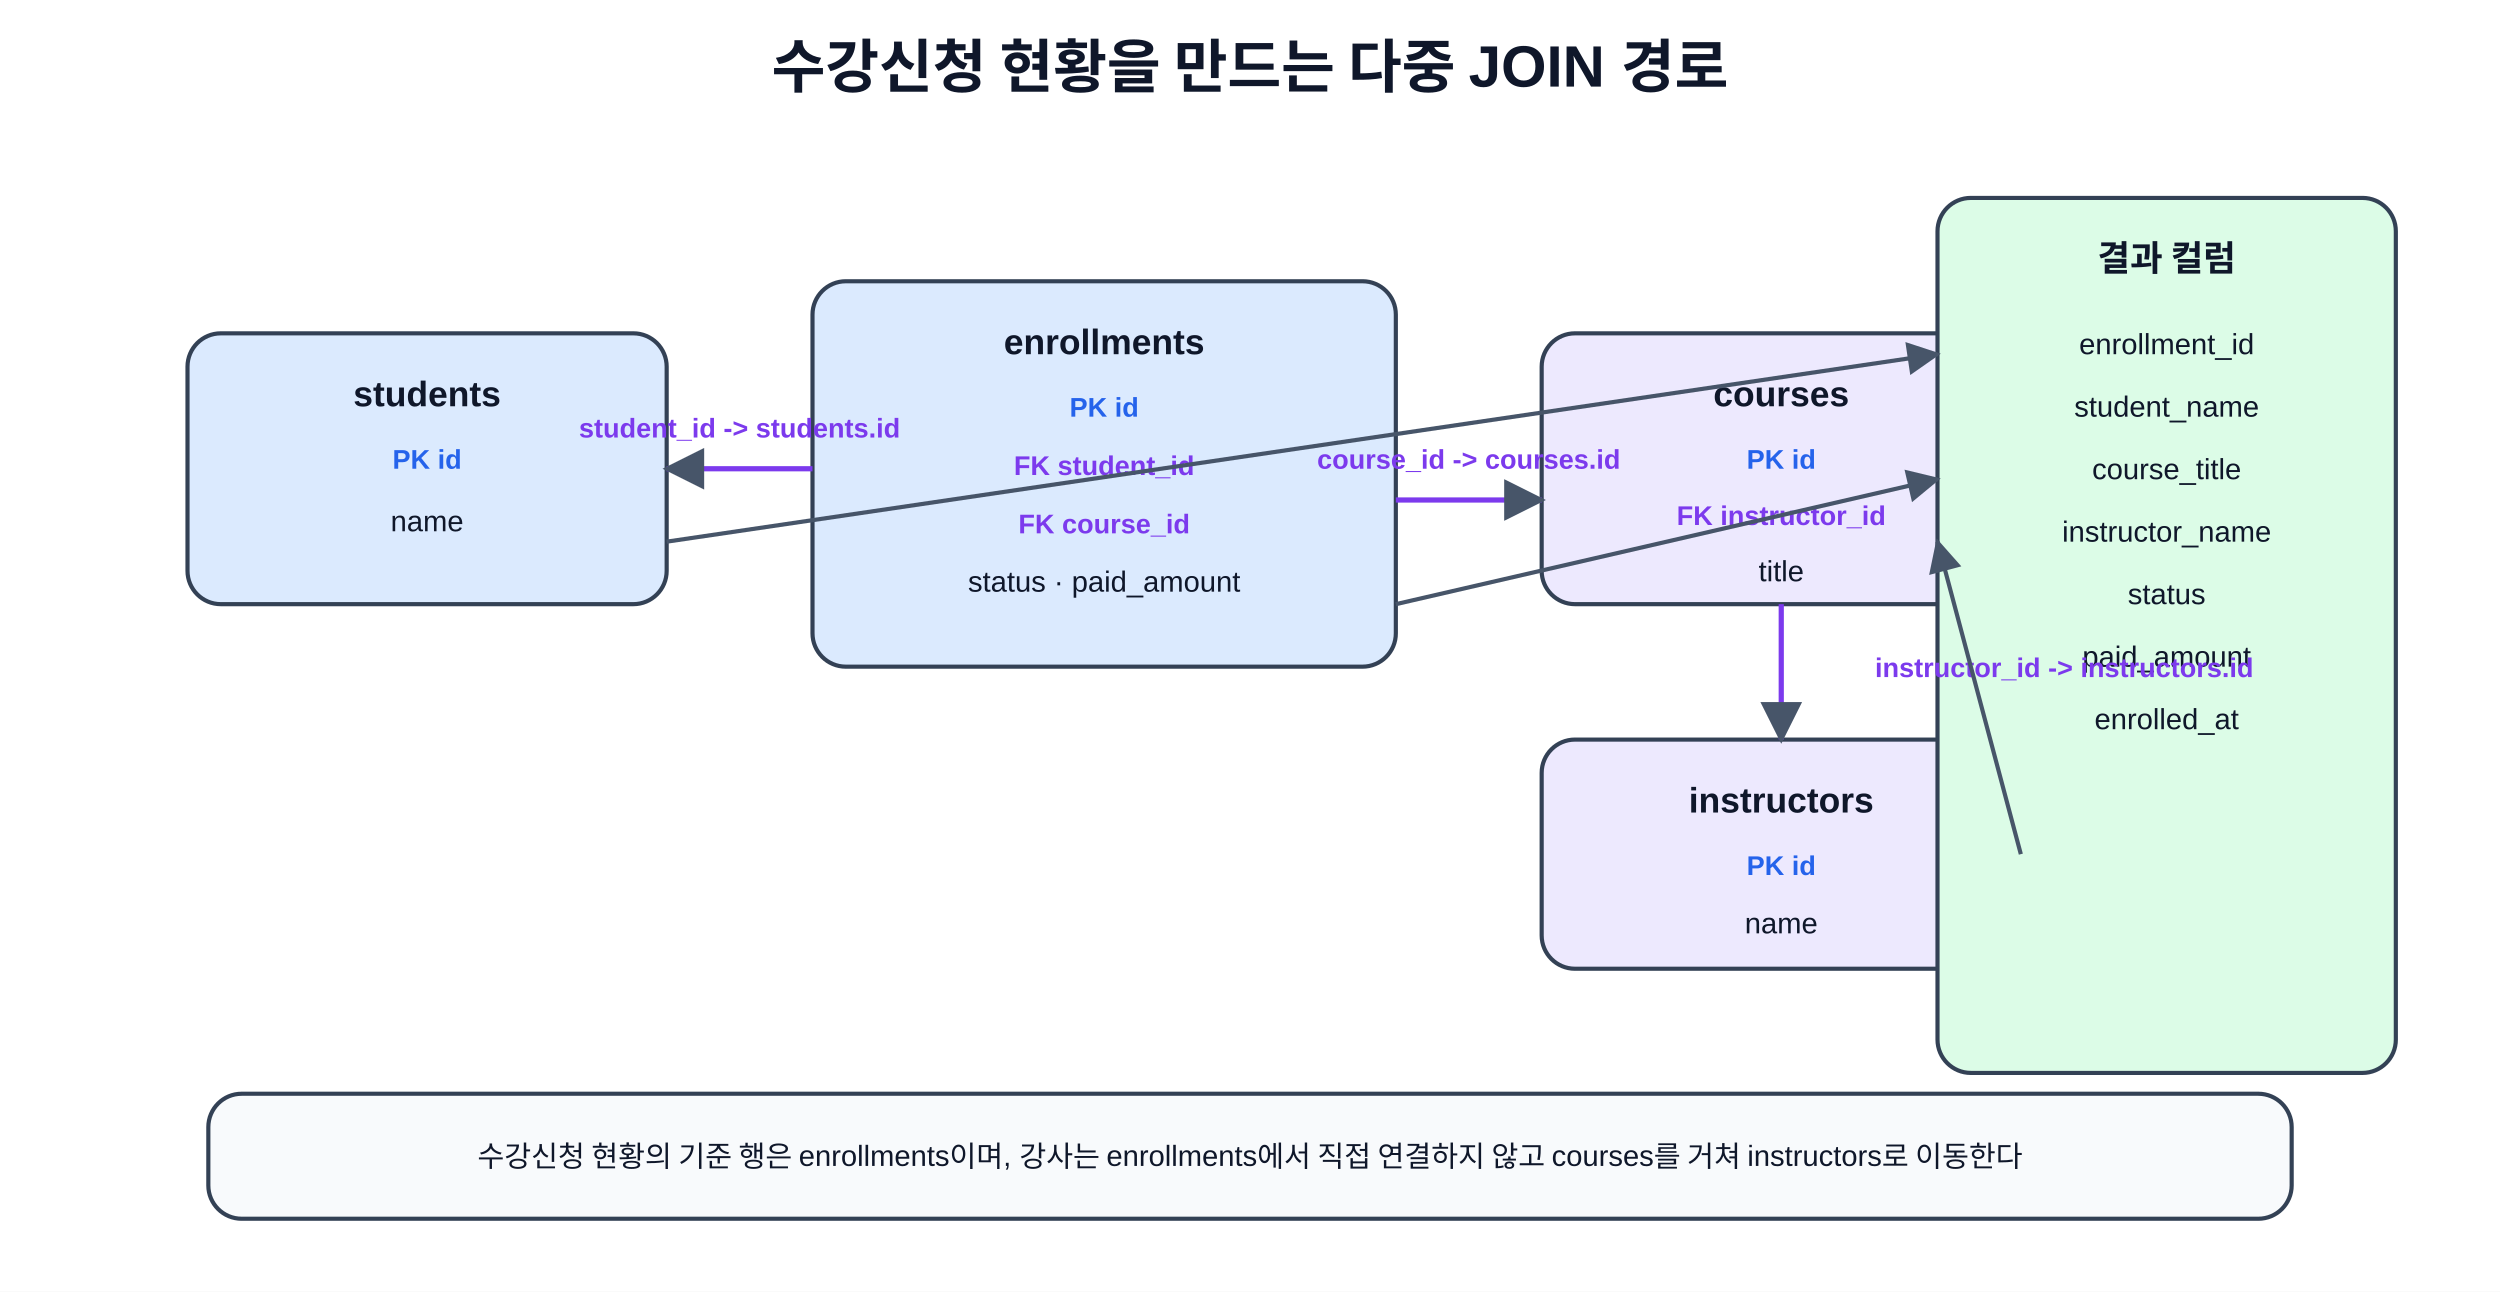
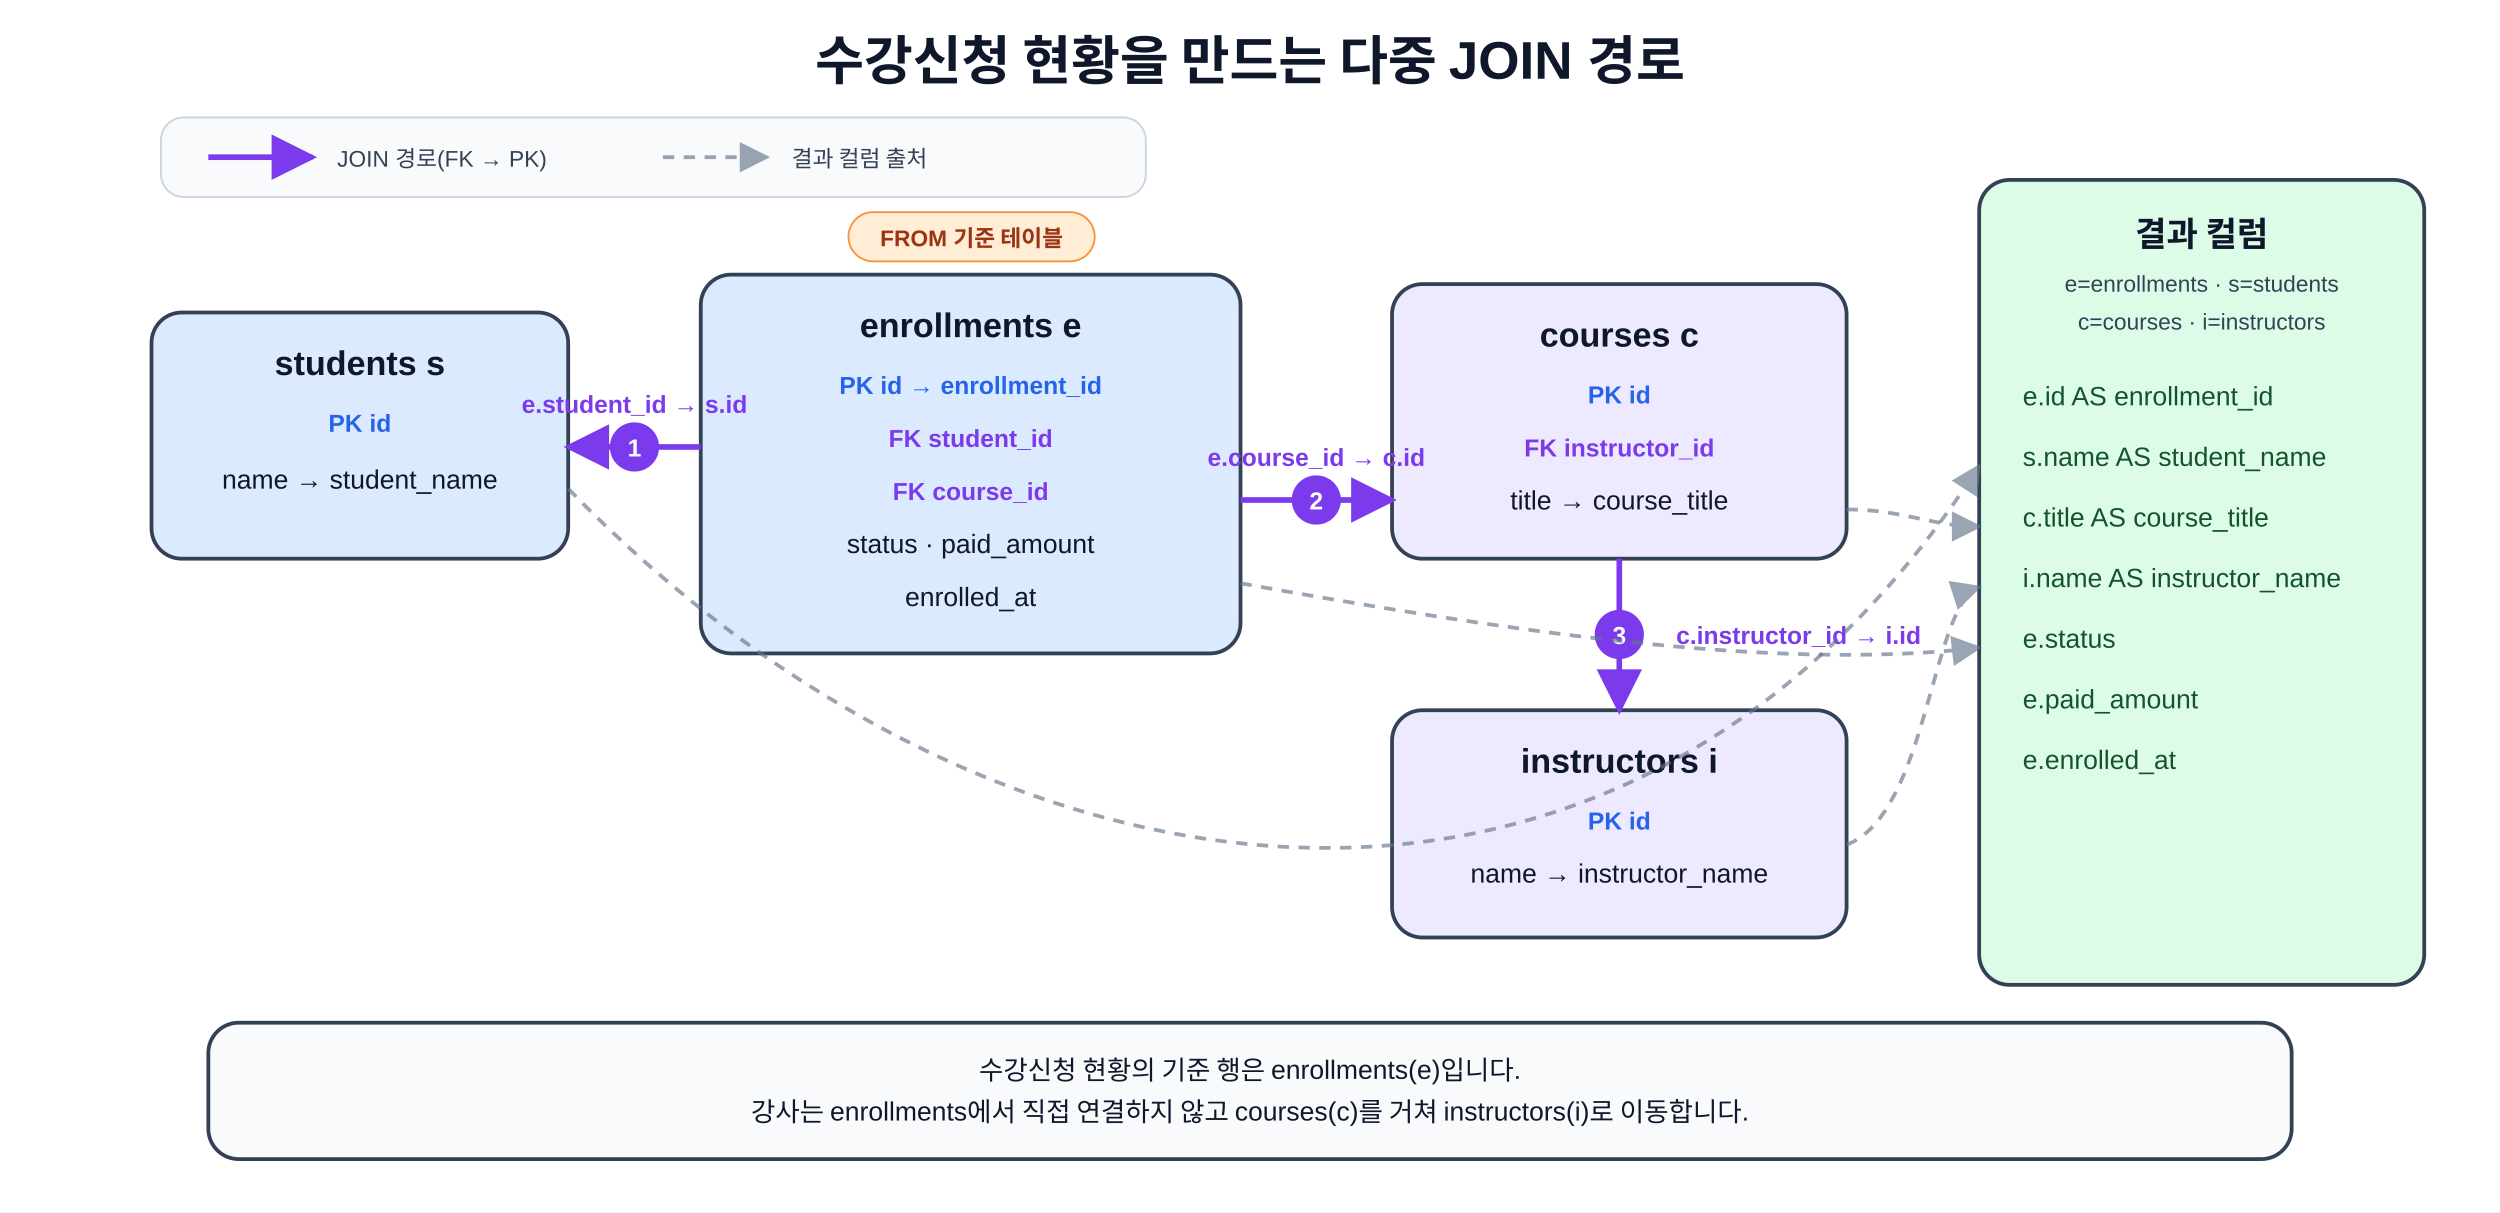
- <svg xmlns="http://www.w3.org/2000/svg" role="img" aria-labelledby="title desc" width="100%" viewBox="0 0 1200 620">
+ <svg xmlns="http://www.w3.org/2000/svg" role="img" aria-labelledby="title desc" width="100%" viewBox="0 0 1320 640">
  <defs>
-     <marker id="arrow" viewBox="0 0 10 10" refX="9" refY="5" markerWidth="8" markerHeight="8" orient="auto-start-reverse">
-       <path d="M0 0 L10 5 L0 10 z" fill="#475569" />
+     <marker id="arrow-fk" viewBox="0 0 10 10" refX="9" refY="5" markerWidth="8" markerHeight="8" orient="auto-start-reverse">
+       <path d="M0 0 L10 5 L0 10 z" fill="#7c3aed" />
+     </marker>
+     <marker id="arrow-map" viewBox="0 0 10 10" refX="9" refY="5" markerWidth="8" markerHeight="8" orient="auto-start-reverse">
+       <path d="M0 0 L10 5 L0 10 z" fill="#64748b" />
    </marker>
    <style>
      .title { font: 700 28px 'Malgun Gothic','Apple SD Gothic Neo','Noto Sans KR',Arial,sans-serif; fill: #0f172a; }
-       .box { stroke: #334155; stroke-width: 2; rx: 16; ry: 16; }
-       .head { font: 600 17px 'Malgun Gothic','Apple SD Gothic Neo','Noto Sans KR',Arial,sans-serif; fill: #0f172a; }
+       .box { stroke: #334155; stroke-width: 2; }
+       .head { font: 700 18px 'Malgun Gothic','Apple SD Gothic Neo','Noto Sans KR',Arial,sans-serif; fill: #0f172a; }
      .text { font: 14px 'Malgun Gothic','Apple SD Gothic Neo','Noto Sans KR',Arial,sans-serif; fill: #0f172a; }
+       .small { font: 12px 'Malgun Gothic','Apple SD Gothic Neo','Noto Sans KR',Arial,sans-serif; fill: #334155; }
      .fk { font: 700 13px 'Malgun Gothic','Apple SD Gothic Neo','Noto Sans KR',Arial,sans-serif; fill: #7c3aed; }
      .pk { font: 700 13px 'Malgun Gothic','Apple SD Gothic Neo','Noto Sans KR',Arial,sans-serif; fill: #2563eb; }
+       .result { font: 14px 'Malgun Gothic','Apple SD Gothic Neo','Noto Sans KR',Arial,sans-serif; fill: #14532d; }
+       .badge { font: 700 12px 'Malgun Gothic','Apple SD Gothic Neo','Noto Sans KR',Arial,sans-serif; fill: #9a3412; }
+       .num { font: 700 13px 'Malgun Gothic','Apple SD Gothic Neo','Noto Sans KR',Arial,sans-serif; fill: #ffffff; }
+       .join-line { stroke: #7c3aed; stroke-width: 3; fill: none; marker-end: url(#arrow-fk); }
+       .map-line { stroke: #64748b; stroke-width: 2; stroke-dasharray: 6 5; fill: none; marker-end: url(#arrow-map); opacity: 0.65; }
    </style>
  </defs>
-   <rect width="1200" height="620" fill="#ffffff" />
-   <text x="600" y="42" text-anchor="middle" class="title">수강신청 현황을 만드는 다중 JOIN 경로</text>
-   <rect x="90" y="160" width="230" height="130" class="box" fill="#dbeafe" />
-   <text x="205" y="195" text-anchor="middle" class="head">students</text>
-   <text x="205" y="225" text-anchor="middle" class="pk">PK id</text>
-   <text x="205" y="255" text-anchor="middle" class="text">name</text>
-   <rect x="390" y="135" width="280" height="185" class="box" fill="#dbeafe" />
-   <text x="530" y="170" text-anchor="middle" class="head">enrollments</text>
-   <text x="530" y="200" text-anchor="middle" class="pk">PK id</text>
-   <text x="530" y="228" text-anchor="middle" class="fk">FK student_id</text>
-   <text x="530" y="256" text-anchor="middle" class="fk">FK course_id</text>
-   <text x="530" y="284" text-anchor="middle" class="text">status · paid_amount</text>
-   <rect x="740" y="160" width="230" height="130" class="box" fill="#ede9fe" />
-   <text x="855" y="195" text-anchor="middle" class="head">courses</text>
-   <text x="855" y="225" text-anchor="middle" class="pk">PK id</text>
-   <text x="855" y="252" text-anchor="middle" class="fk">FK instructor_id</text>
-   <text x="855" y="279" text-anchor="middle" class="text">title</text>
-   <rect x="740" y="355" width="230" height="110" class="box" fill="#ede9fe" />
-   <text x="855" y="390" text-anchor="middle" class="head">instructors</text>
-   <text x="855" y="420" text-anchor="middle" class="pk">PK id</text>
-   <text x="855" y="448" text-anchor="middle" class="text">name</text>
-   <rect x="930" y="95" width="220" height="420" class="box" fill="#dcfce7" />
-   <text x="1040" y="130" text-anchor="middle" class="head">결과 컬럼</text>
-   <text x="1040" y="170" text-anchor="middle" class="text">enrollment_id</text>
-   <text x="1040" y="200" text-anchor="middle" class="text">student_name</text>
-   <text x="1040" y="230" text-anchor="middle" class="text">course_title</text>
-   <text x="1040" y="260" text-anchor="middle" class="text">instructor_name</text>
-   <text x="1040" y="290" text-anchor="middle" class="text">status</text>
-   <text x="1040" y="320" text-anchor="middle" class="text">paid_amount</text>
-   <text x="1040" y="350" text-anchor="middle" class="text">enrolled_at</text>
-   <line x1="390" y1="225" x2="320" y2="225" stroke="#7c3aed" stroke-width="2.5" marker-end="url(#arrow)" />
-   <text x="355" y="210" text-anchor="middle" class="fk">student_id -&gt; students.id</text>
-   <line x1="670" y1="240" x2="740" y2="240" stroke="#7c3aed" stroke-width="2.5" marker-end="url(#arrow)" />
-   <text x="705" y="225" text-anchor="middle" class="fk">course_id -&gt; courses.id</text>
-   <line x1="855" y1="290" x2="855" y2="355" stroke="#7c3aed" stroke-width="2.5" marker-end="url(#arrow)" />
-   <text x="900" y="325" class="fk">instructor_id -&gt; instructors.id</text>
-   <line x1="320" y1="260" x2="930" y2="170" stroke="#475569" stroke-width="2" marker-end="url(#arrow)" />
-   <line x1="670" y1="290" x2="930" y2="230" stroke="#475569" stroke-width="2" marker-end="url(#arrow)" />
-   <line x1="970" y1="410" x2="930" y2="260" stroke="#475569" stroke-width="2" marker-end="url(#arrow)" />
-   <rect x="100" y="525" width="1000" height="60" class="box" fill="#f8fafc" />
-   <text x="600" y="560" text-anchor="middle" class="text">수강신청 현황의 기준 행은 enrollments이며, 강사는 enrollments에서 직접 연결하지 않고 courses를 거쳐 instructors로 이동한다</text>
+   <rect width="1320" height="640" fill="#ffffff" />
+   <text x="660" y="42" text-anchor="middle" class="title">수강신청 현황을 만드는 다중 JOIN 경로</text>
+   <rect x="85" y="62" width="520" height="42" rx="12" ry="12" fill="#f8fafc" stroke="#cbd5e1" />
+   <line x1="110" y1="83" x2="165" y2="83" class="join-line" />
+   <text x="178" y="88" class="small">JOIN 경로(FK → PK)</text>
+   <line x1="350" y1="83" x2="405" y2="83" class="map-line" />
+   <text x="418" y="88" class="small">결과 컬럼 출처</text>
+   <rect x="80" y="165" width="220" height="130" rx="16" ry="16" class="box" fill="#dbeafe" />
+   <text x="190" y="198" text-anchor="middle" class="head">students s</text>
+   <text x="190" y="228" text-anchor="middle" class="pk">PK id</text>
+   <text x="190" y="258" text-anchor="middle" class="text">name → student_name</text>
+   <rect x="448" y="112" width="130" height="26" rx="13" ry="13" fill="#ffedd5" stroke="#fb923c" />
+   <text x="513" y="130" text-anchor="middle" class="badge">FROM 기준 테이블</text>
+   <rect x="370" y="145" width="285" height="200" rx="16" ry="16" class="box" fill="#dbeafe" />
+   <text x="512.5" y="178" text-anchor="middle" class="head">enrollments e</text>
+   <text x="512.5" y="208" text-anchor="middle" class="pk">PK id → enrollment_id</text>
+   <text x="512.5" y="236" text-anchor="middle" class="fk">FK student_id</text>
+   <text x="512.5" y="264" text-anchor="middle" class="fk">FK course_id</text>
+   <text x="512.5" y="292" text-anchor="middle" class="text">status · paid_amount</text>
+   <text x="512.5" y="320" text-anchor="middle" class="text">enrolled_at</text>
+   <rect x="735" y="150" width="240" height="145" rx="16" ry="16" class="box" fill="#ede9fe" />
+   <text x="855" y="183" text-anchor="middle" class="head">courses c</text>
+   <text x="855" y="213" text-anchor="middle" class="pk">PK id</text>
+   <text x="855" y="241" text-anchor="middle" class="fk">FK instructor_id</text>
+   <text x="855" y="269" text-anchor="middle" class="text">title → course_title</text>
+   <rect x="735" y="375" width="240" height="120" rx="16" ry="16" class="box" fill="#ede9fe" />
+   <text x="855" y="408" text-anchor="middle" class="head">instructors i</text>
+   <text x="855" y="438" text-anchor="middle" class="pk">PK id</text>
+   <text x="855" y="466" text-anchor="middle" class="text">name → instructor_name</text>
+   <rect x="1045" y="95" width="235" height="425" rx="16" ry="16" class="box" fill="#dcfce7" />
+   <text x="1162.5" y="130" text-anchor="middle" class="head">결과 컬럼</text>
+   <text x="1162.5" y="154" text-anchor="middle" class="small">e=enrollments · s=students</text>
+   <text x="1162.5" y="174" text-anchor="middle" class="small">c=courses · i=instructors</text>
+   <text x="1068" y="214" class="result">e.id AS enrollment_id</text>
+   <text x="1068" y="246" class="result">s.name AS student_name</text>
+   <text x="1068" y="278" class="result">c.title AS course_title</text>
+   <text x="1068" y="310" class="result">i.name AS instructor_name</text>
+   <text x="1068" y="342" class="result">e.status</text>
+   <text x="1068" y="374" class="result">e.paid_amount</text>
+   <text x="1068" y="406" class="result">e.enrolled_at</text>
+   <path d="M370 236 L300 236" class="join-line" />
+   <circle cx="335" cy="236" r="13" fill="#7c3aed" />
+   <text x="335" y="241" text-anchor="middle" class="num">1</text>
+   <text x="335" y="218" text-anchor="middle" class="fk">e.student_id → s.id</text>
+   <path d="M655 264 L735 264" class="join-line" />
+   <circle cx="695" cy="264" r="13" fill="#7c3aed" />
+   <text x="695" y="269" text-anchor="middle" class="num">2</text>
+   <text x="695" y="246" text-anchor="middle" class="fk">e.course_id → c.id</text>
+   <path d="M855 295 L855 375" class="join-line" />
+   <circle cx="855" cy="335" r="13" fill="#7c3aed" />
+   <text x="855" y="340" text-anchor="middle" class="num">3</text>
+   <text x="885" y="340" class="fk">c.instructor_id → i.id</text>
+   <path d="M300 258 C520 485, 855 540, 1045 246" class="map-line" />
+   <path d="M655 308 C790 332, 935 355, 1045 342" class="map-line" />
+   <path d="M975 269 C1005 269, 1020 278, 1045 278" class="map-line" />
+   <path d="M975 446 C1018 430, 1020 318, 1045 310" class="map-line" />
+   <rect x="110" y="540" width="1100" height="72" rx="16" ry="16" class="box" fill="#f8fafc" />
+   <text x="660" y="570" text-anchor="middle" class="text">수강신청 현황의 기준 행은 enrollments(e)입니다.</text>
+   <text x="660" y="592" text-anchor="middle" class="text">강사는 enrollments에서 직접 연결하지 않고 courses(c)를 거쳐 instructors(i)로 이동합니다.</text>
</svg>
